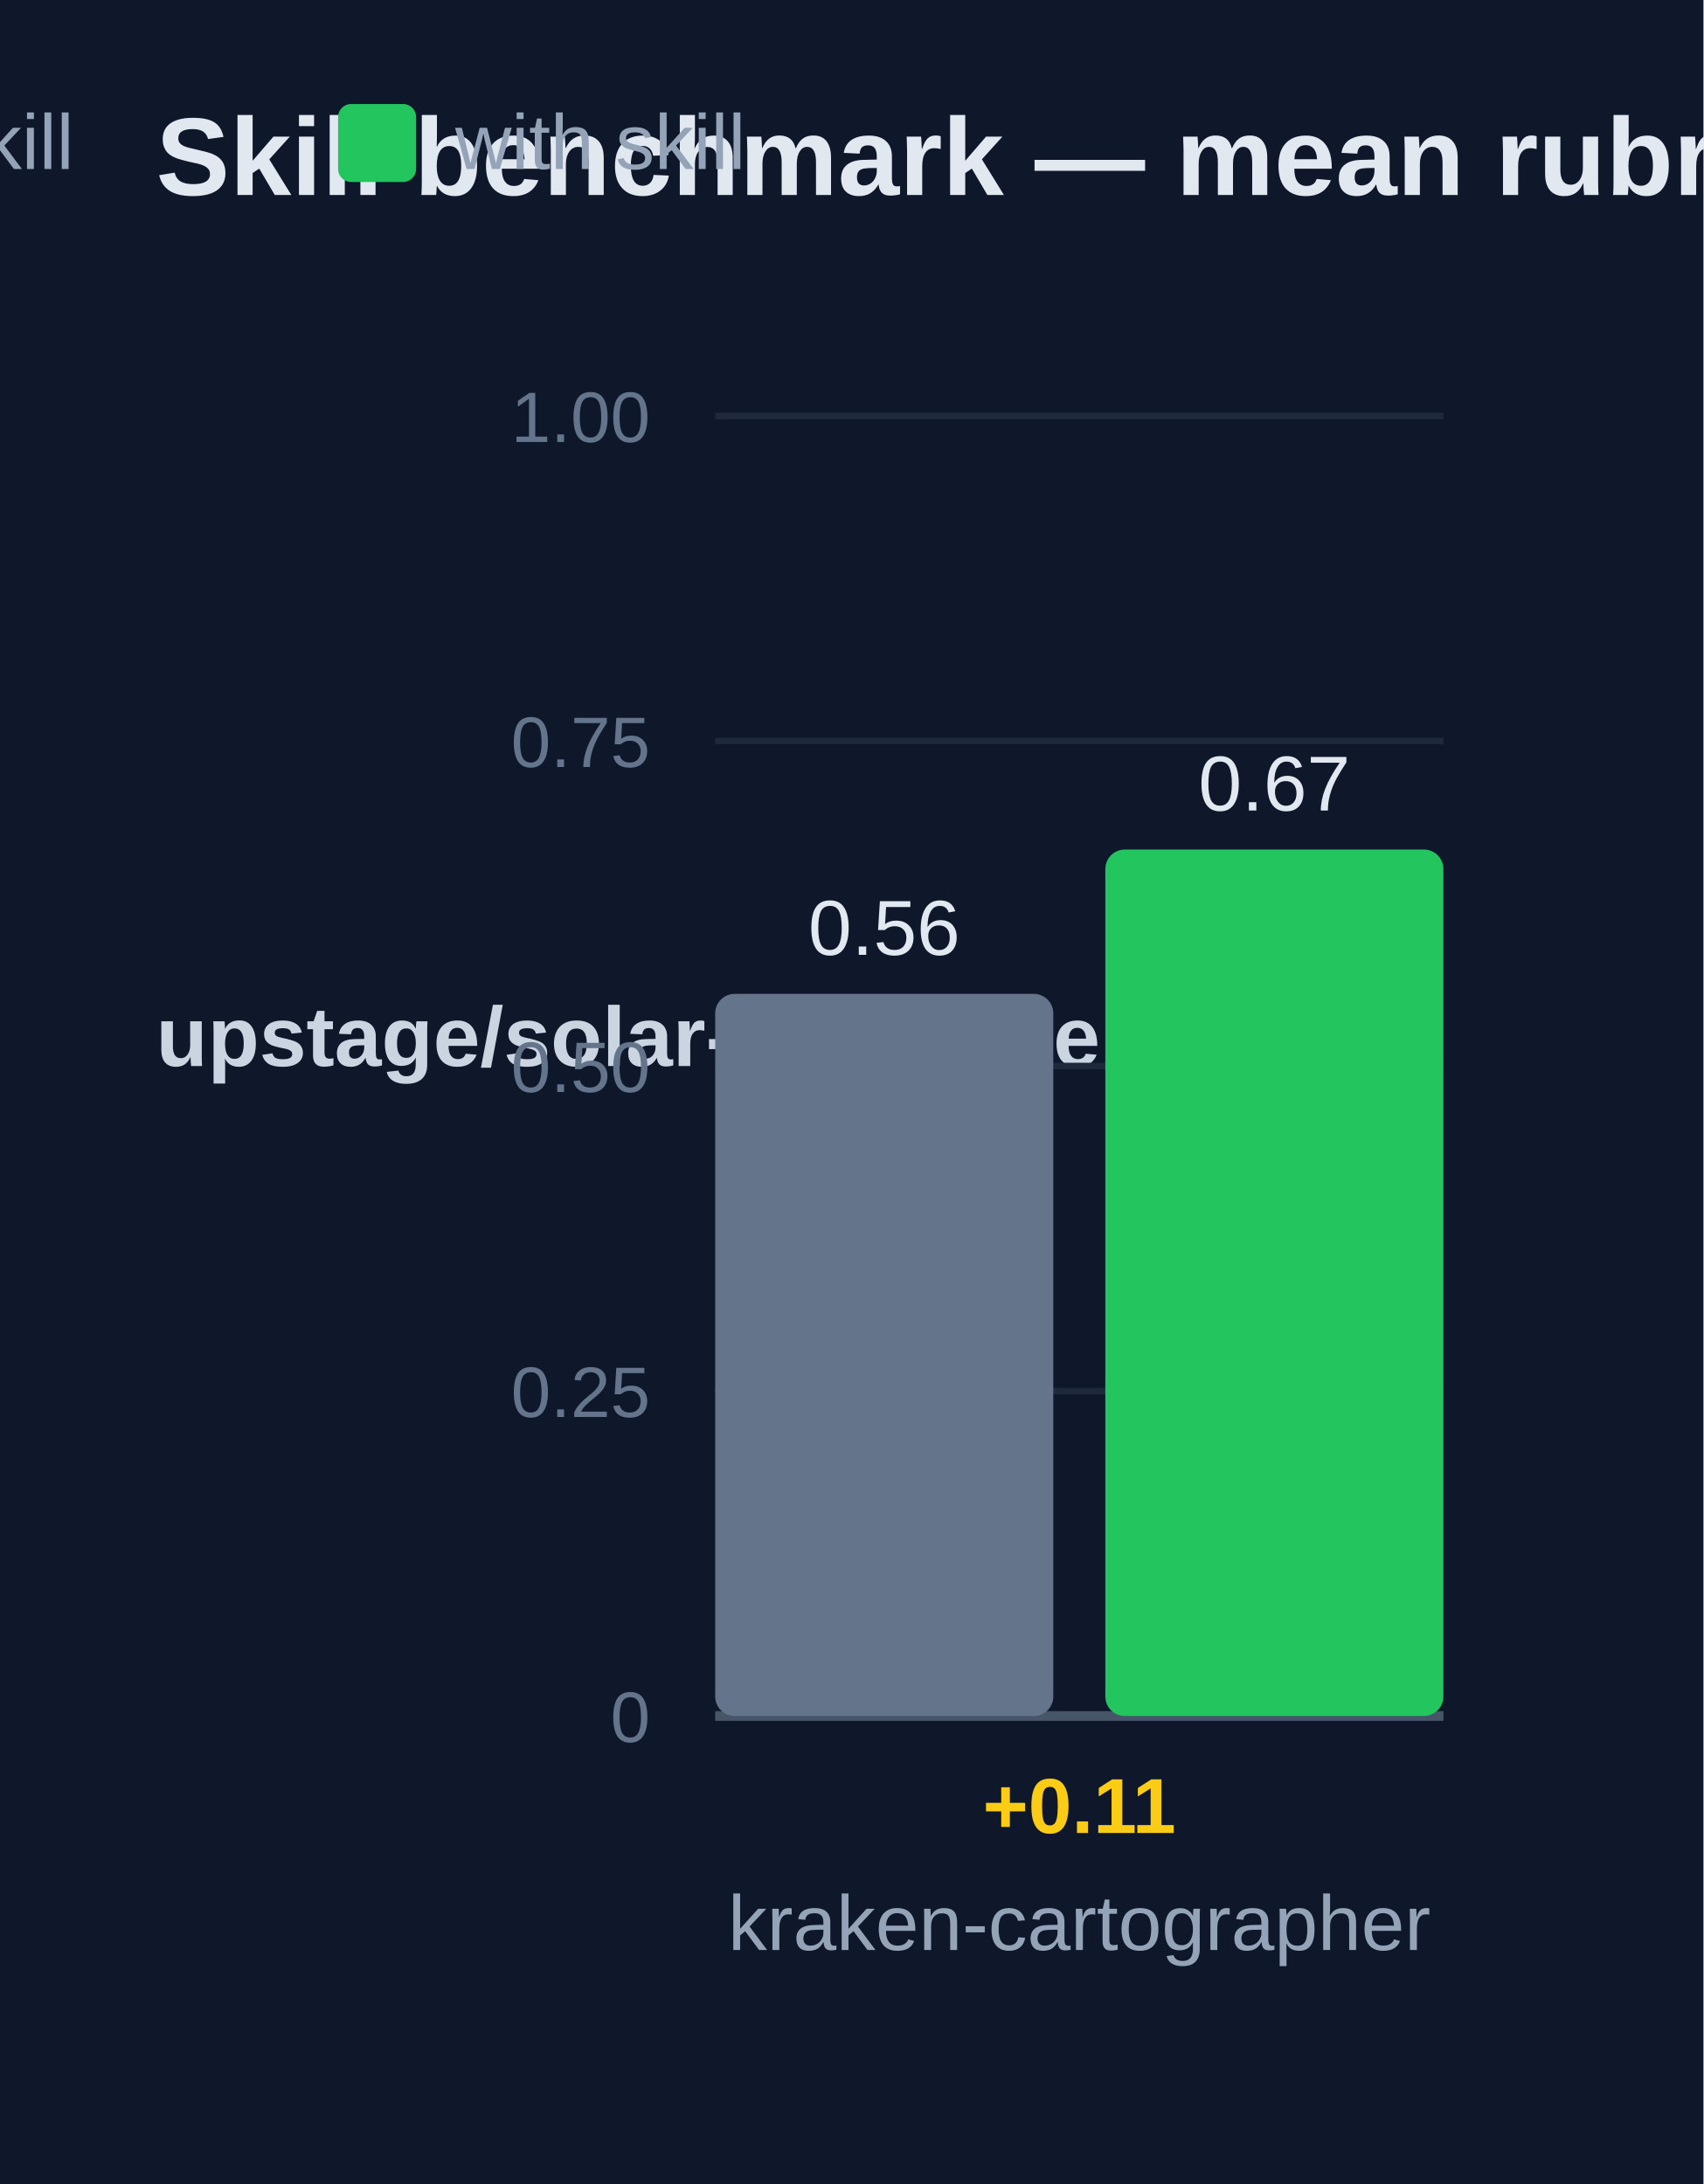
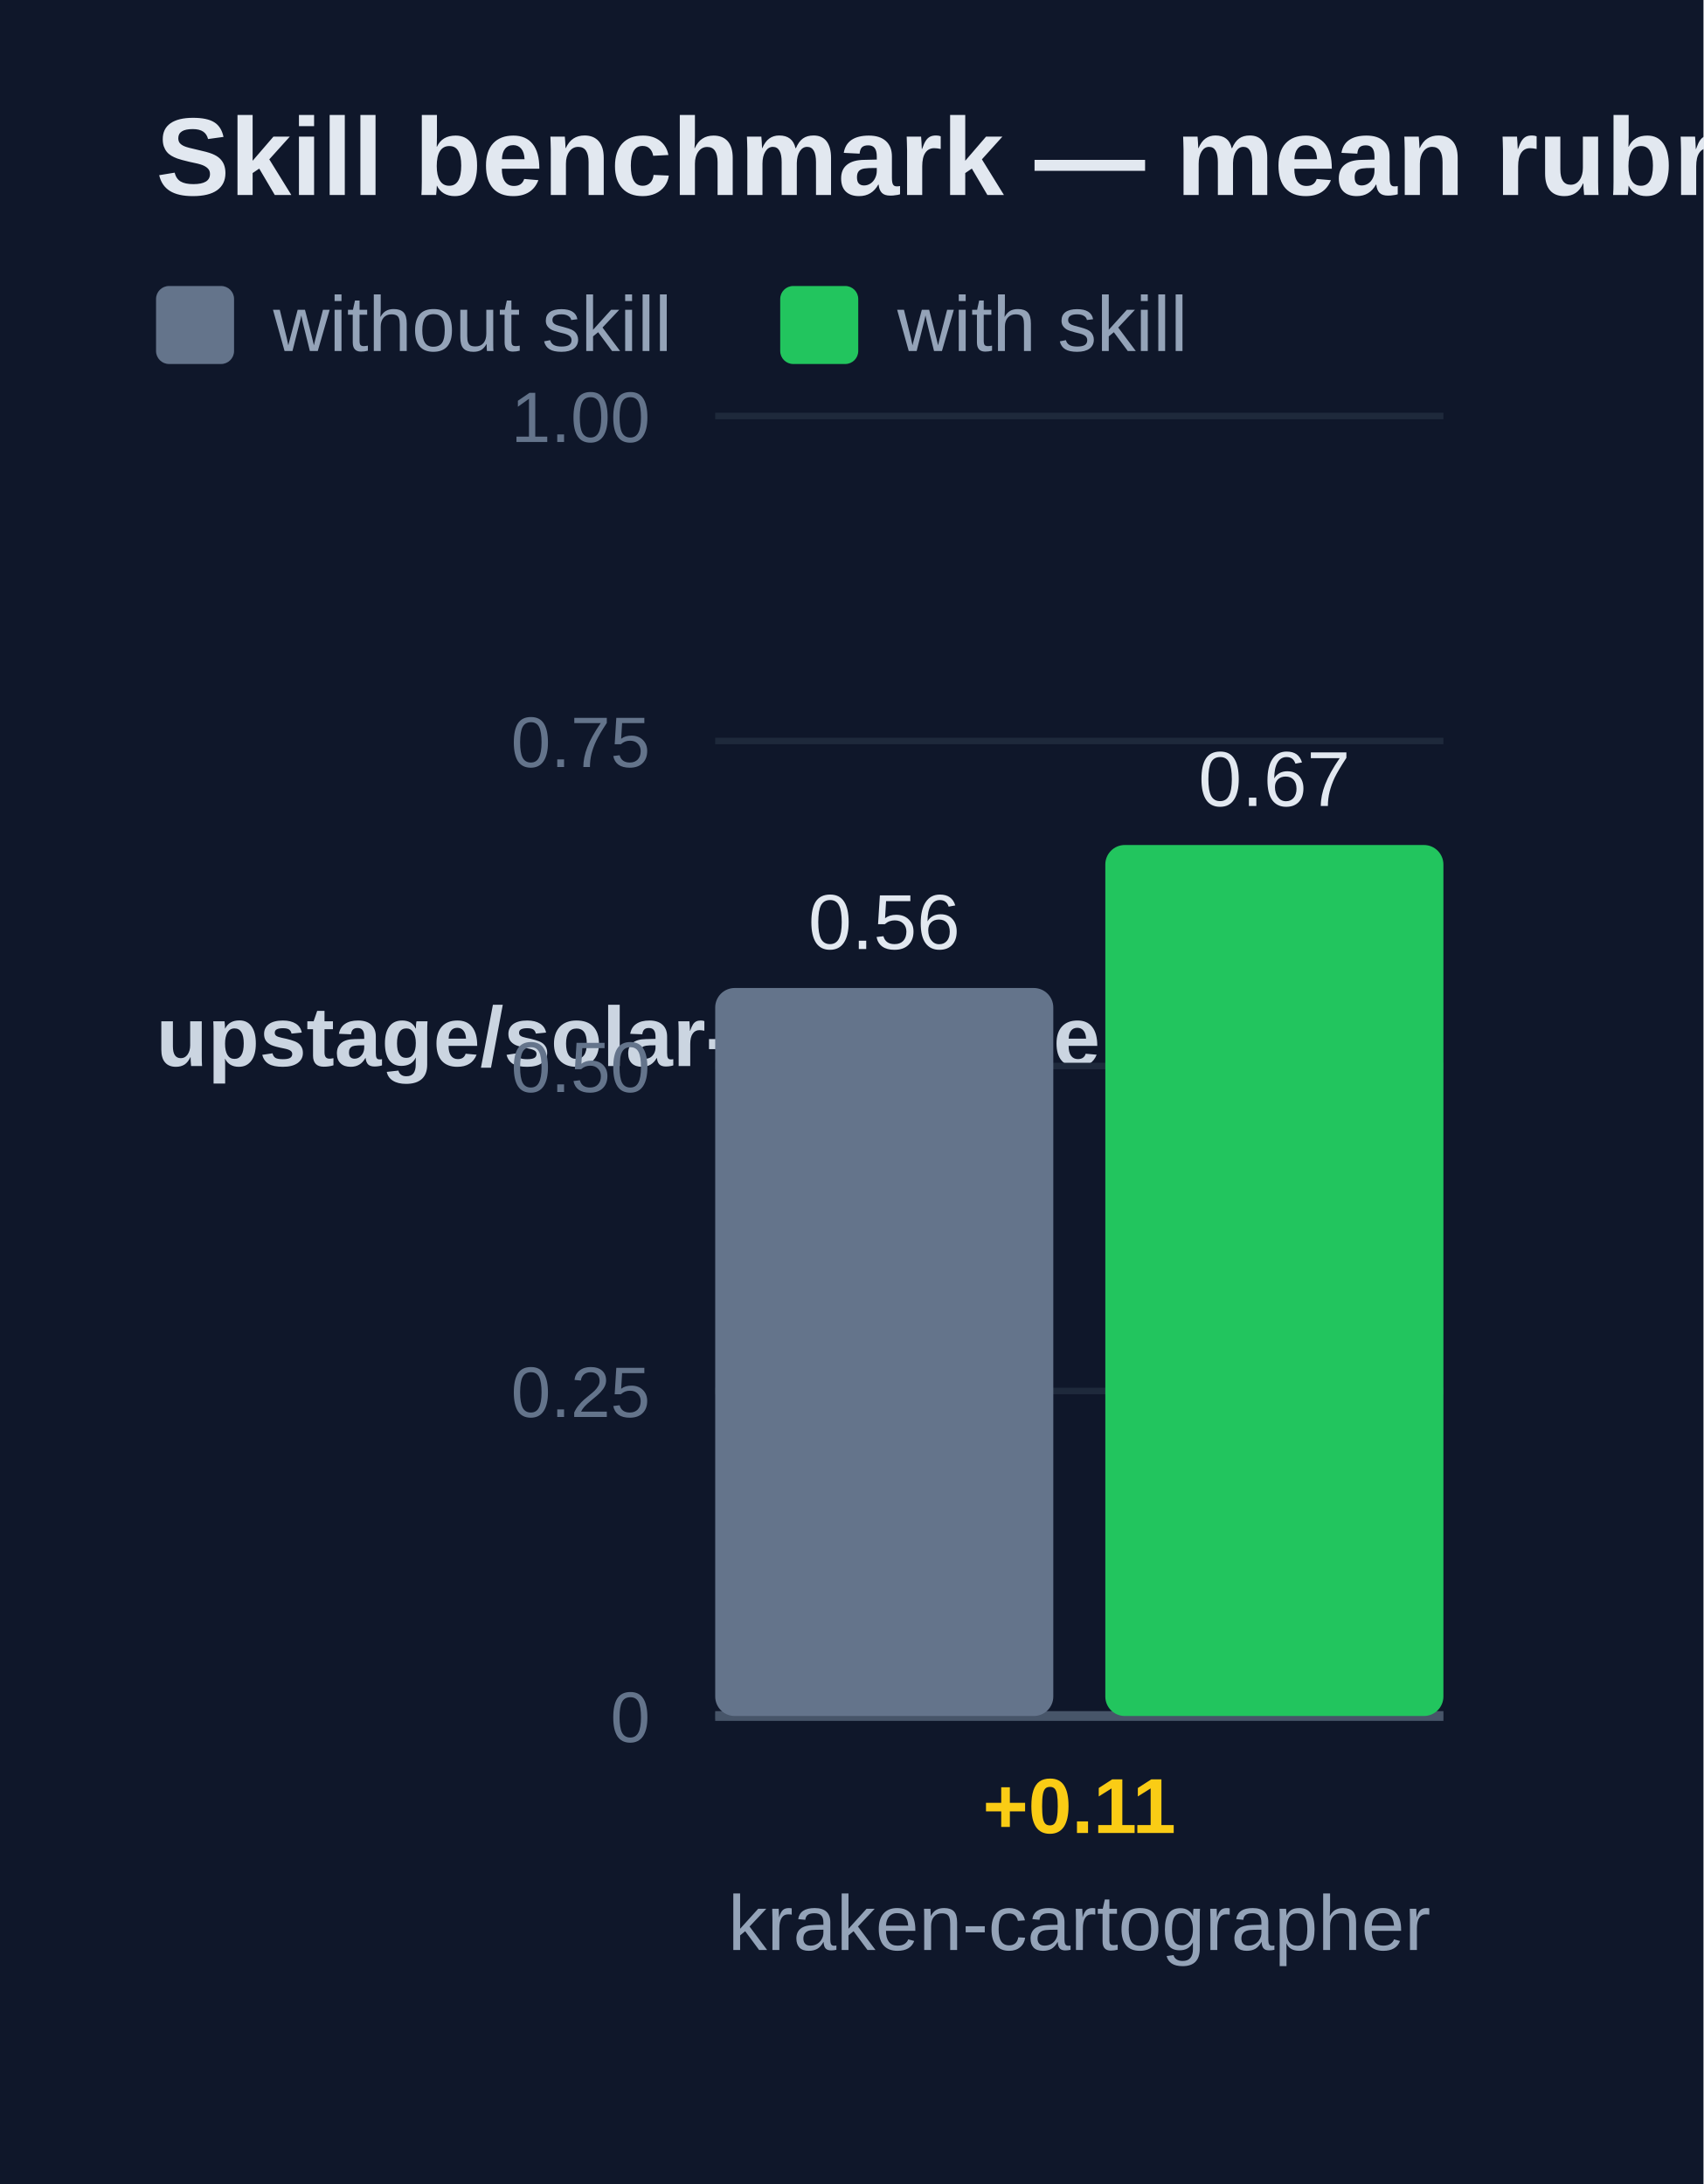
<svg xmlns="http://www.w3.org/2000/svg" width="262" height="336" font-family="Segoe UI, Arial, sans-serif">
  <rect width="100%" height="100%" fill="#0f172a" />
  <text x="24" y="30" fill="#e2e8f0" font-size="17" font-weight="bold">Skill benchmark — mean rubric score (n=3 reps)</text>
-   <rect x="-68" y="16" width="12" height="12" rx="2" fill="#64748b" />
-   <text x="-50" y="26" fill="#94a3b8" font-size="12">without skill</text>
-   <rect x="52" y="16" width="12" height="12" rx="2" fill="#22c55e" />
-   <text x="70" y="26" fill="#94a3b8" font-size="12">with skill</text>
+   <rect x="24" y="44" width="12" height="12" rx="2" fill="#64748b" />
+   <text x="42" y="54" fill="#94a3b8" font-size="12">without skill</text>
+   <rect x="120" y="44" width="12" height="12" rx="2" fill="#22c55e" />
+   <text x="138" y="54" fill="#94a3b8" font-size="12">with skill</text>
  <text x="24" y="164" fill="#cbd5e1" font-size="13" font-weight="600">upstage/solar-pro4:free</text>
  <line x1="110" y1="264.0" x2="222" y2="264.0" stroke="#1e293b" stroke-width="1" />
  <text x="100" y="268.0" fill="#64748b" font-size="11" text-anchor="end">0</text>
  <line x1="110" y1="214.0" x2="222" y2="214.0" stroke="#1e293b" stroke-width="1" />
  <text x="100" y="218.0" fill="#64748b" font-size="11" text-anchor="end">0.25</text>
  <line x1="110" y1="164.0" x2="222" y2="164.0" stroke="#1e293b" stroke-width="1" />
  <text x="100" y="168.0" fill="#64748b" font-size="11" text-anchor="end">0.50</text>
  <line x1="110" y1="114.0" x2="222" y2="114.0" stroke="#1e293b" stroke-width="1" />
  <text x="100" y="118.0" fill="#64748b" font-size="11" text-anchor="end">0.75</text>
  <line x1="110" y1="64.0" x2="222" y2="64.0" stroke="#1e293b" stroke-width="1" />
  <text x="100" y="68.0" fill="#64748b" font-size="11" text-anchor="end">1.00</text>
  <line x1="110" y1="264" x2="222" y2="264" stroke="#475569" stroke-width="1.5" />
-   <rect x="110" y="152.9" width="52" height="111.1" rx="3" fill="#64748b" />
-   <text x="136.0" y="146.9" fill="#e2e8f0" font-size="12" text-anchor="middle">0.56</text>
-   <rect x="170" y="130.7" width="52" height="133.3" rx="3" fill="#22c55e" />
-   <text x="196.0" y="124.7" fill="#e2e8f0" font-size="12" text-anchor="middle">0.67</text>
+   <rect x="110" y="152.0" width="52" height="112.0" rx="3" fill="#64748b" />
+   <text x="136" y="146.0" fill="#e2e8f0" font-size="12" text-anchor="middle">0.56</text>
+   <rect x="170" y="130.0" width="52" height="134.0" rx="3" fill="#22c55e" />
+   <text x="196" y="124.0" fill="#e2e8f0" font-size="12" text-anchor="middle">0.67</text>
  <text x="166.0" y="282" fill="#facc15" font-size="12" font-weight="600" text-anchor="middle">+0.11</text>
  <text x="166.0" y="300" fill="#94a3b8" font-size="12" text-anchor="middle">kraken-cartographer</text>
</svg>
